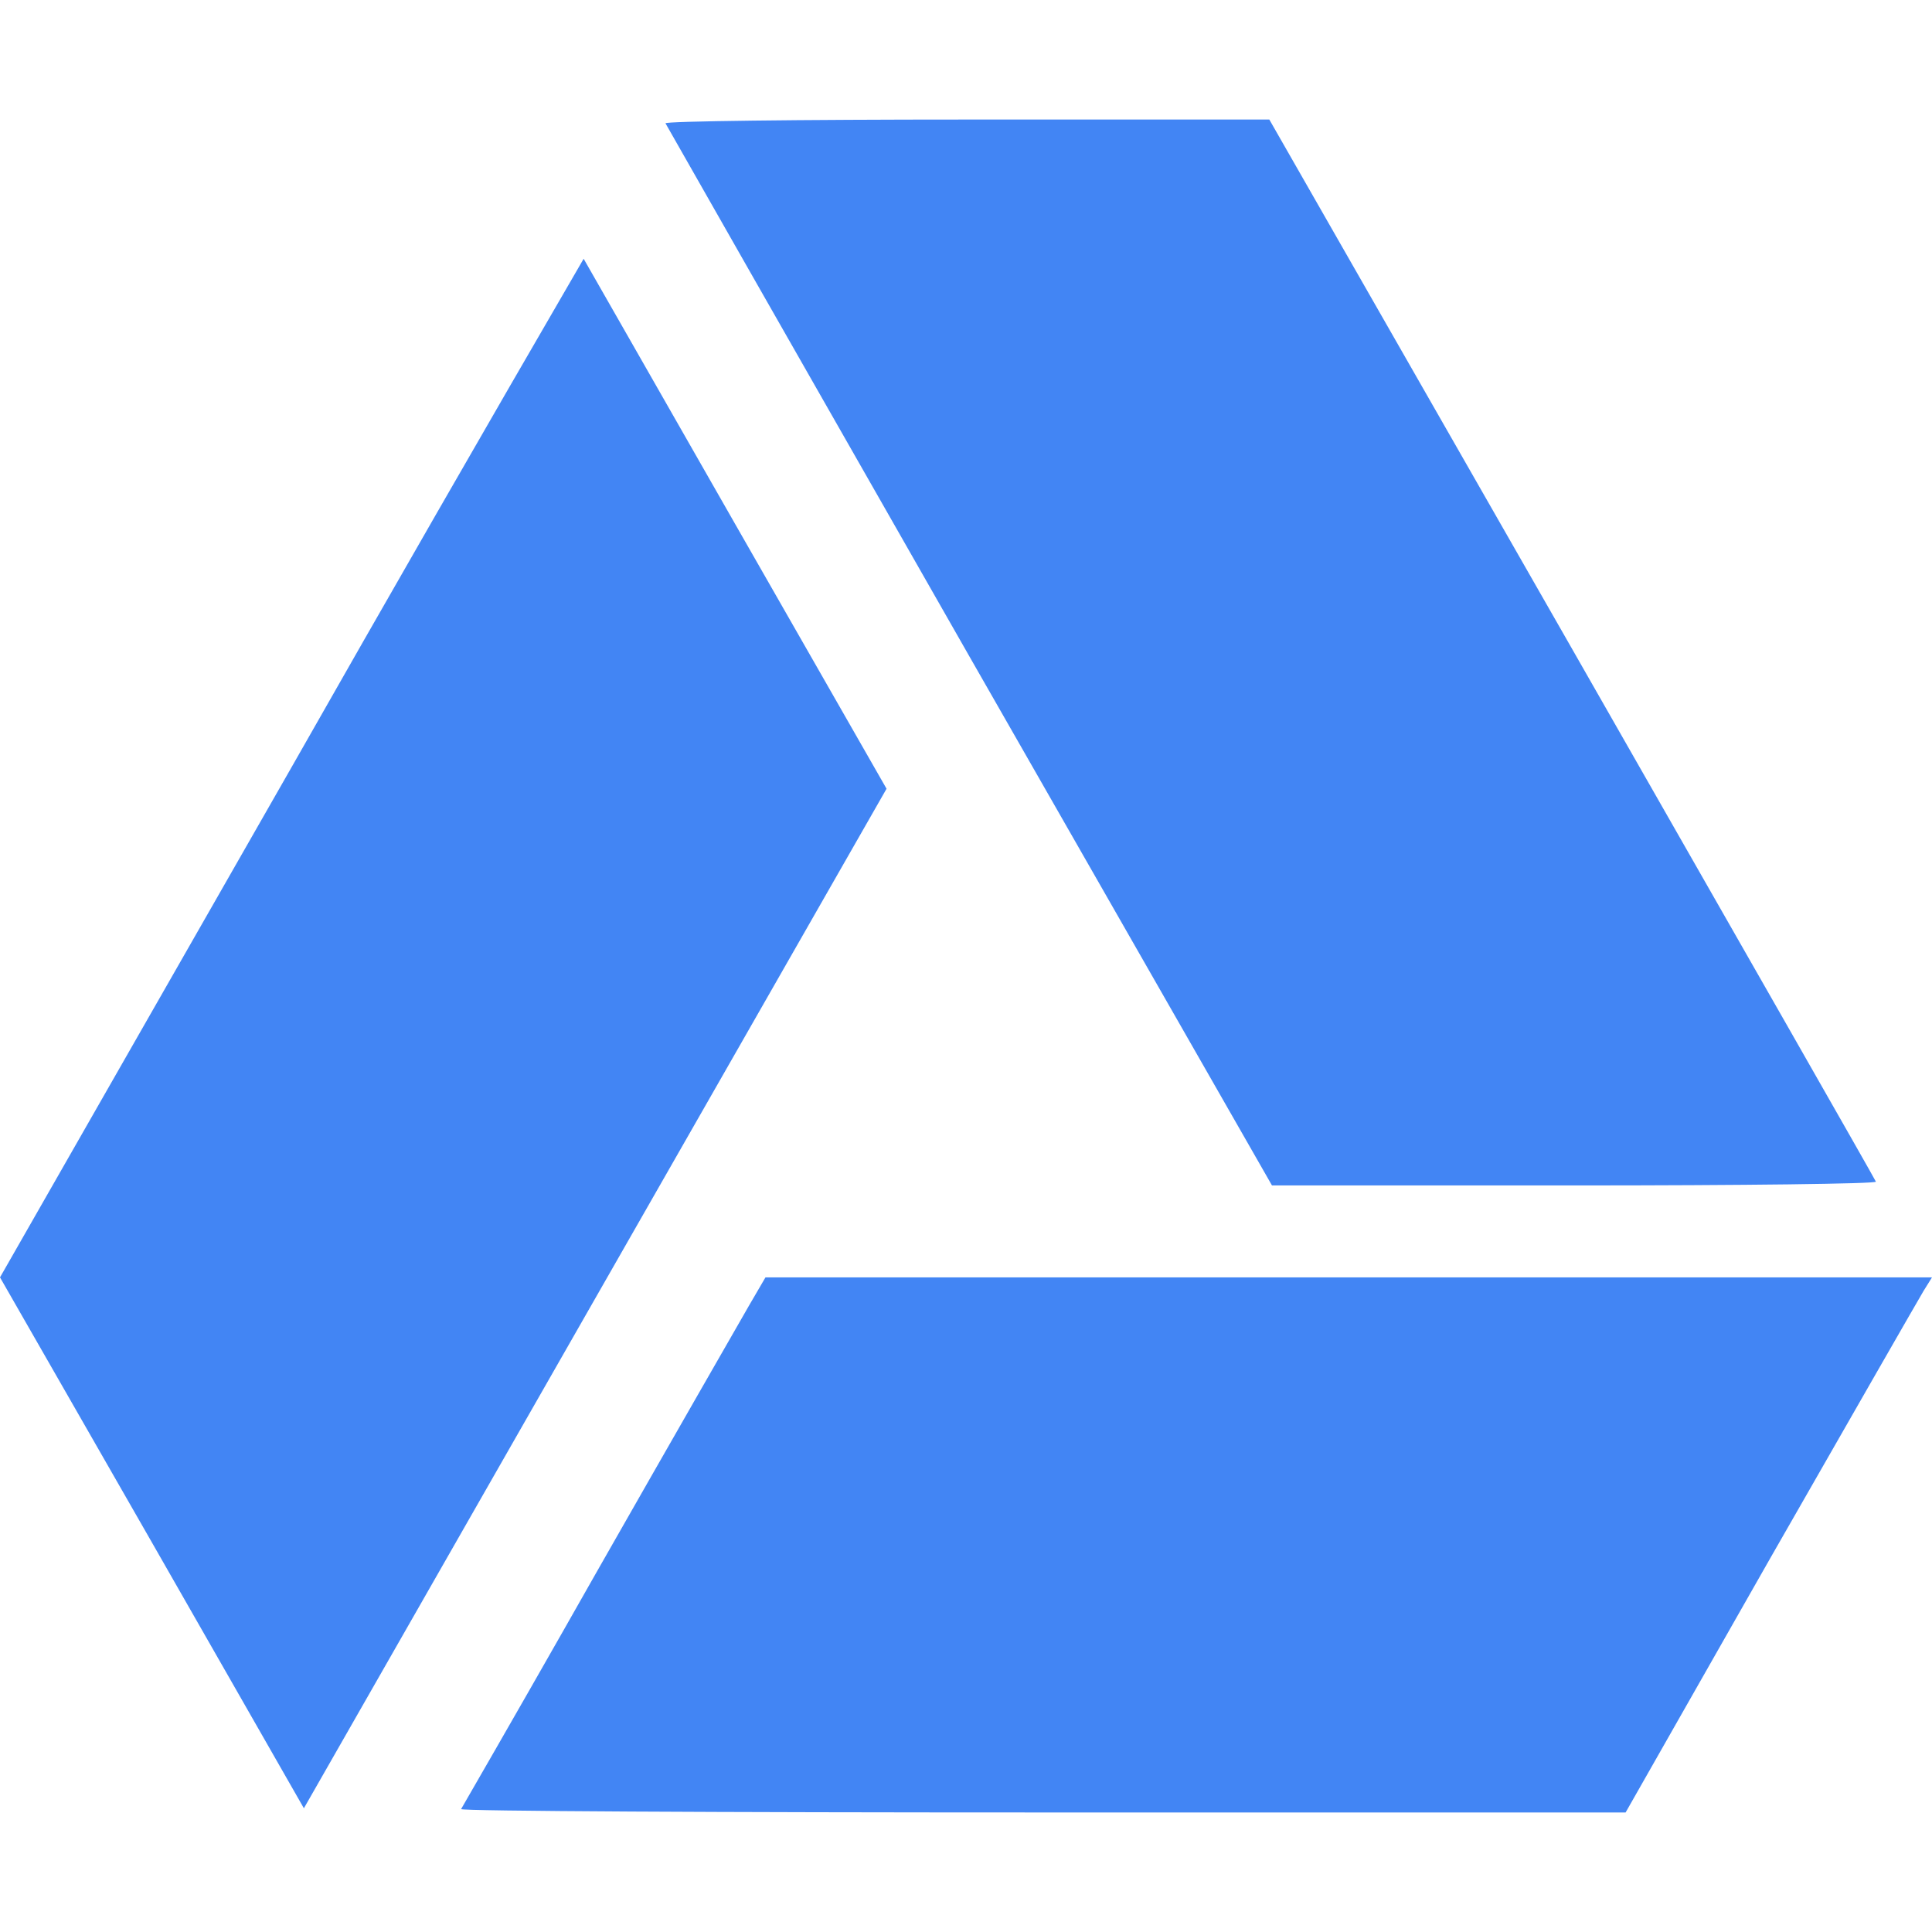
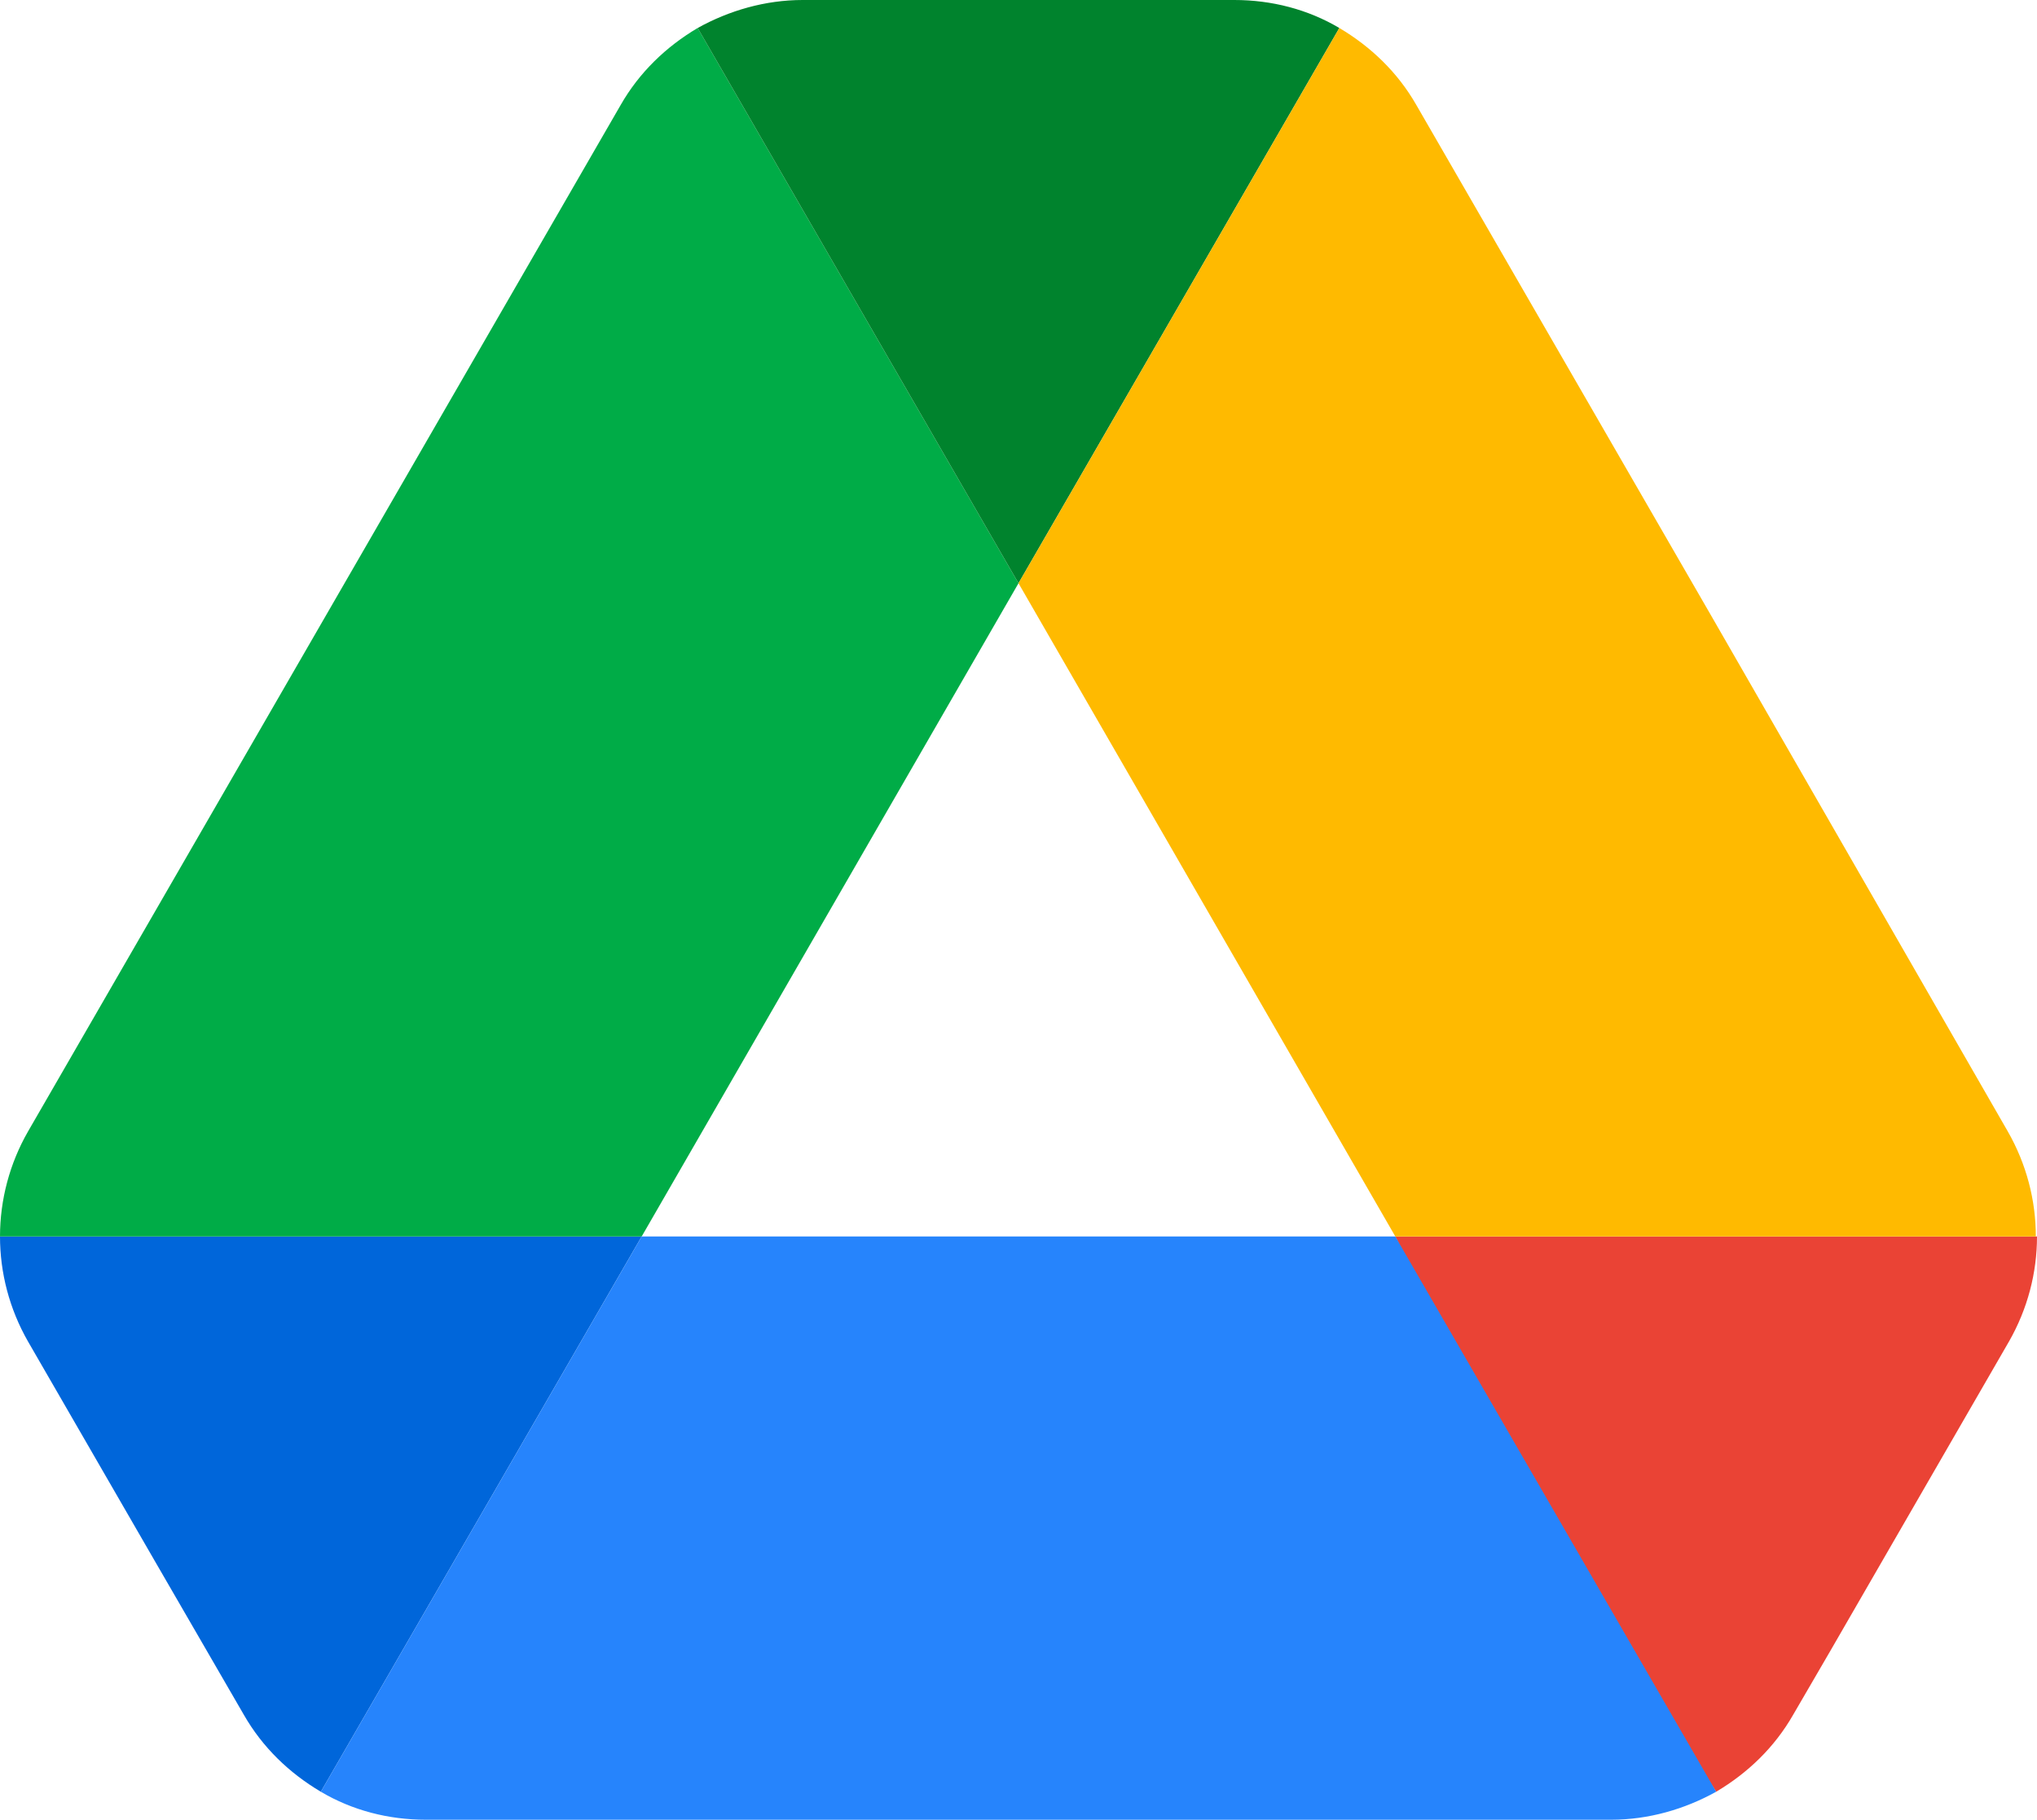
- <svg xmlns="http://www.w3.org/2000/svg" fill="#4285F4" role="img" viewBox="0 0 24 24">
-   <path d="M12.01 1.485c-2.082 0-3.754.02-3.743.047.01.02 1.708 3.001 3.774 6.62l3.76 6.574h3.76c2.081 0 3.753-.02 3.742-.047-.005-.02-1.708-3.001-3.775-6.62l-3.76-6.574zm-4.76 1.73a789.828 789.861 0 0 0-3.63 6.319L0 15.868l1.89 3.298 1.885 3.297 3.62-6.335 3.618-6.33-1.88-3.287C8.1 4.704 7.255 3.22 7.25 3.214zm2.259 12.653-.203.348c-.114.198-.96 1.672-1.88 3.287a423.93 423.948 0 0 1-1.698 2.97c-.01.026 3.24.042 7.222.042h7.244l1.796-3.157c.992-1.734 1.85-3.23 1.906-3.323l.104-.167h-7.249z" />
+ <svg xmlns="http://www.w3.org/2000/svg" viewBox="0 0 87.3 78">
+   <path d="m6.6 66.85 3.85 6.65c.8 1.4 1.95 2.5 3.3 3.3l13.75-23.8h-27.5c0 1.55.4 3.1 1.2 4.5z" fill="#0066da" />
+   <path d="m43.65 25-13.75-23.8c-1.35.8-2.5 1.9-3.3 3.3l-25.4 44a9.06 9.06 0 0 0 -1.2 4.5h27.5z" fill="#00ac47" />
+   <path d="m73.55 76.8c1.35-.8 2.5-1.9 3.3-3.3l1.6-2.75 7.65-13.25c.8-1.4 1.2-2.95 1.2-4.5h-27.502l5.852 11.5z" fill="#ea4335" />
+   <path d="m43.65 25 13.75-23.8c-1.35-.8-2.9-1.2-4.5-1.2h-18.5c-1.6 0-3.15.45-4.5 1.2z" fill="#00832d" />
+   <path d="m59.8 53h-32.3l-13.75 23.8c1.35.8 2.9 1.2 4.5 1.2h50.8c1.6 0 3.15-.45 4.5-1.2z" fill="#2684fc" />
+   <path d="m73.4 26.5-12.7-22c-.8-1.4-1.95-2.5-3.3-3.3l-13.75 23.8 16.15 28h27.45c0-1.55-.4-3.1-1.2-4.5z" fill="#ffba00" />
</svg>
